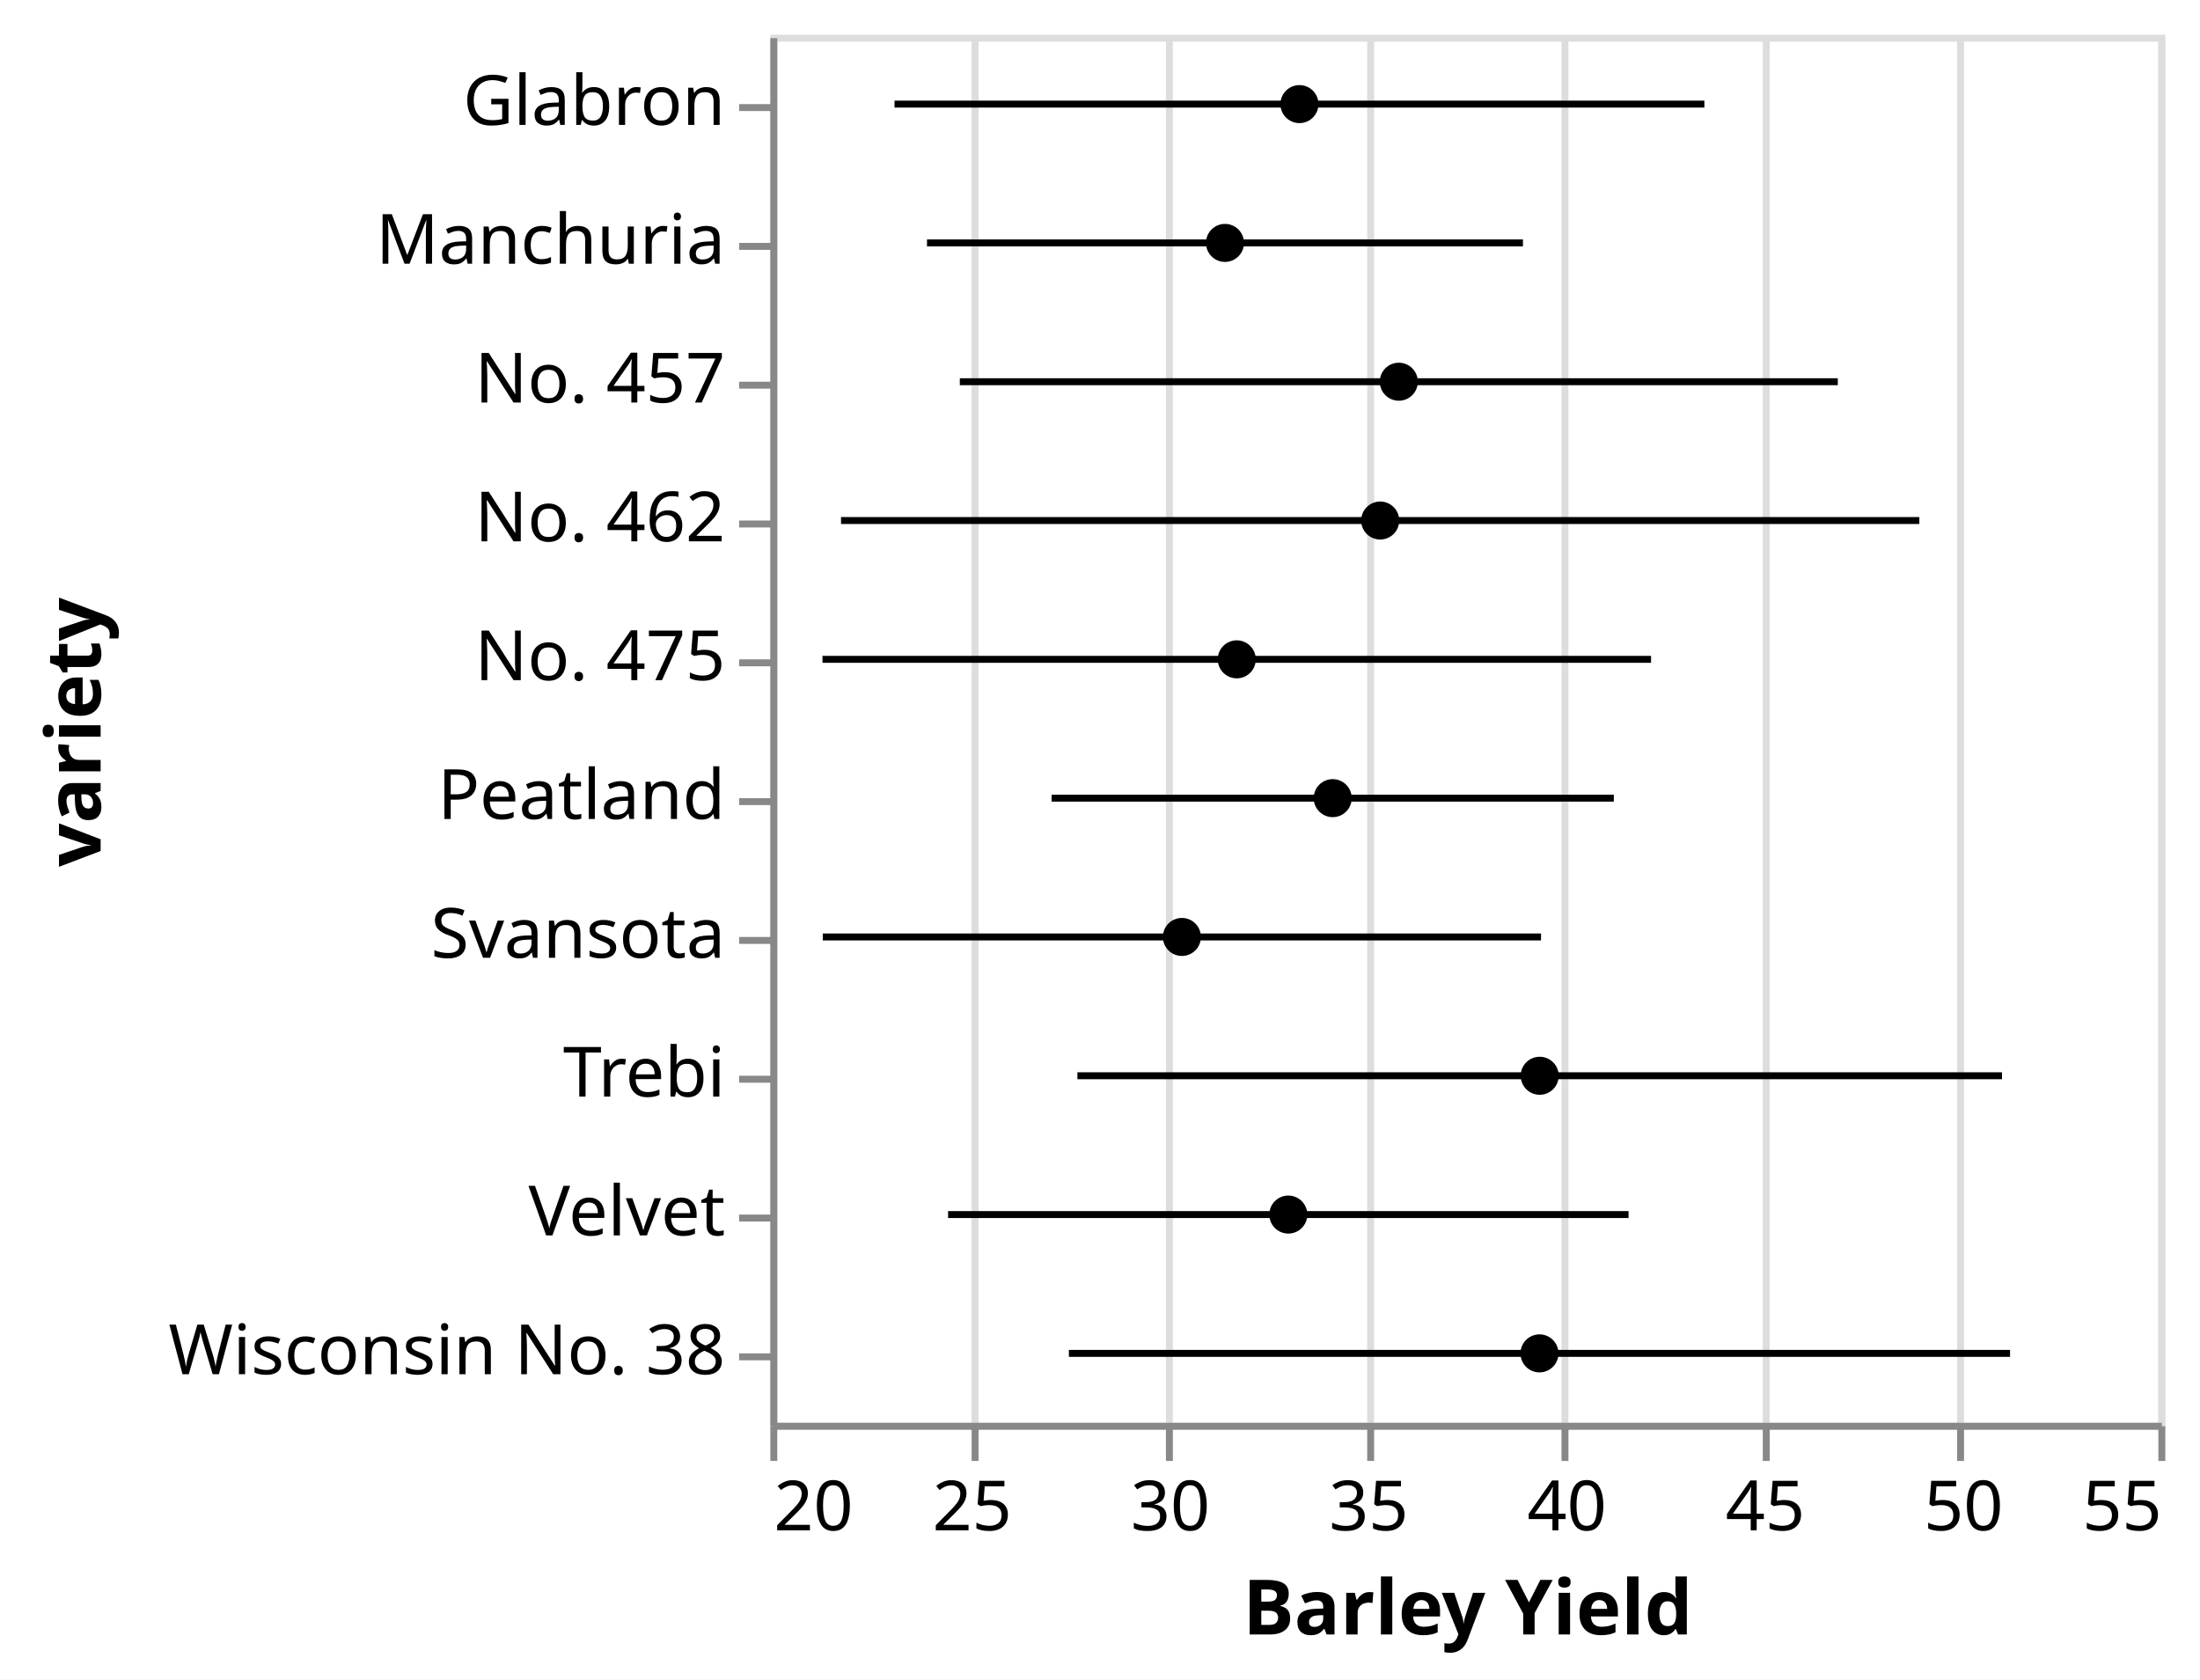
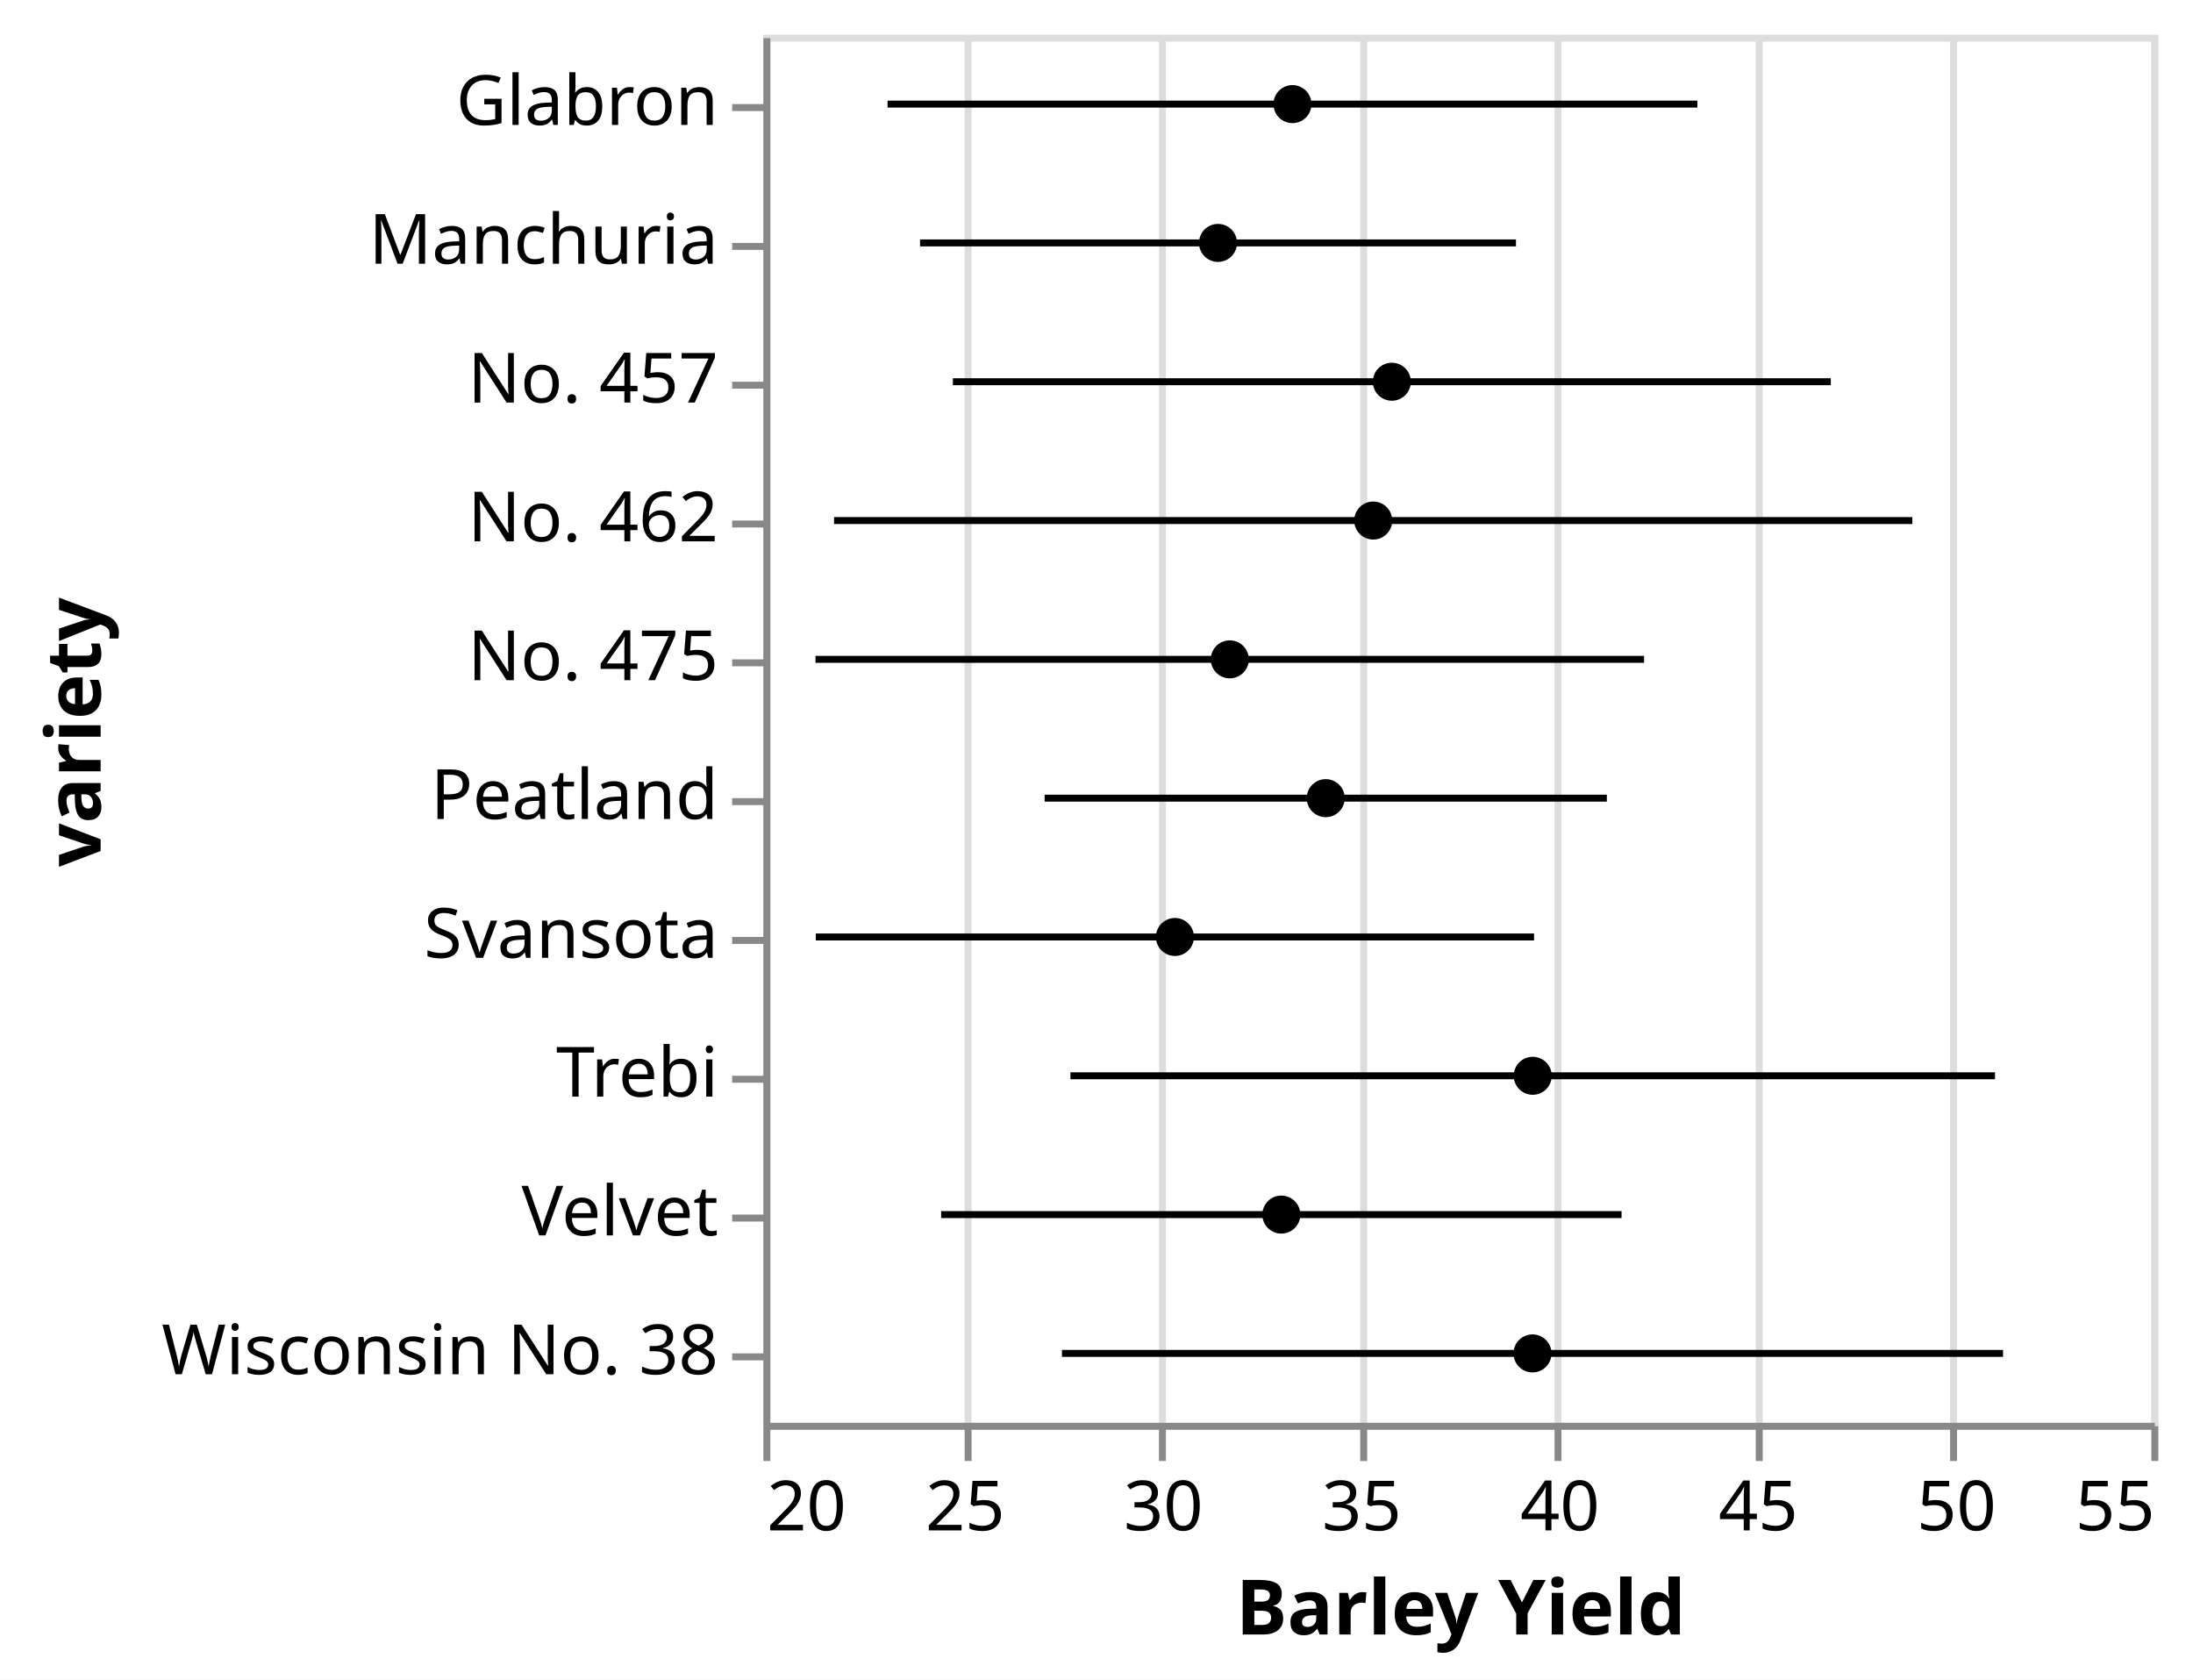
- <svg xmlns="http://www.w3.org/2000/svg" version="1.1" class="marks" width="317" height="242" viewBox="0 0 317 242">
-   <rect width="317" height="242" fill="white" />
-   <g fill="none" stroke-miterlimit="10" transform="translate(111,5)">
+ <svg xmlns="http://www.w3.org/2000/svg" version="1.1" class="marks" width="316" height="242" viewBox="0 0 316 242">
+   <rect width="316" height="242" fill="white" />
+   <g fill="none" stroke-miterlimit="10" transform="translate(110,5)">
    <g class="mark-group role-frame root" role="graphics-object" aria-roledescription="group mark container">
      <g transform="translate(0,0)">
        <path class="background" aria-hidden="true" d="M0.5,0.5h200v200h-200Z" stroke="#ddd" />
        <g>
          <g class="mark-group role-axis" aria-hidden="true">
            <g transform="translate(0.5,200.5)">
              <path class="background" aria-hidden="true" d="M0,0h0v0h0Z" pointer-events="none" />
              <g>
                <g class="mark-rule role-axis-grid" pointer-events="none">
                  <line transform="translate(0,0)" x2="0" y2="-200" stroke="#ddd" stroke-width="1" opacity="1" />
                  <line transform="translate(29,0)" x2="0" y2="-200" stroke="#ddd" stroke-width="1" opacity="1" />
                  <line transform="translate(57,0)" x2="0" y2="-200" stroke="#ddd" stroke-width="1" opacity="1" />
                  <line transform="translate(86,0)" x2="0" y2="-200" stroke="#ddd" stroke-width="1" opacity="1" />
                  <line transform="translate(114,0)" x2="0" y2="-200" stroke="#ddd" stroke-width="1" opacity="1" />
                  <line transform="translate(143,0)" x2="0" y2="-200" stroke="#ddd" stroke-width="1" opacity="1" />
                  <line transform="translate(171,0)" x2="0" y2="-200" stroke="#ddd" stroke-width="1" opacity="1" />
                  <line transform="translate(200,0)" x2="0" y2="-200" stroke="#ddd" stroke-width="1" opacity="1" />
                </g>
              </g>
              <path class="foreground" aria-hidden="true" d="" pointer-events="none" display="none" />
            </g>
          </g>
          <g class="mark-group role-axis" role="graphics-symbol" aria-roledescription="axis" aria-label="X-axis titled 'Barley Yield' for a linear scale with values from 20 to 55">
            <g transform="translate(0.5,200.5)">
              <path class="background" aria-hidden="true" d="M0,0h0v0h0Z" pointer-events="none" />
              <g>
                <g class="mark-rule role-axis-tick" pointer-events="none">
                  <line transform="translate(0,0)" x2="0" y2="5" stroke="#888" stroke-width="1" opacity="1" />
                  <line transform="translate(29,0)" x2="0" y2="5" stroke="#888" stroke-width="1" opacity="1" />
                  <line transform="translate(57,0)" x2="0" y2="5" stroke="#888" stroke-width="1" opacity="1" />
                  <line transform="translate(86,0)" x2="0" y2="5" stroke="#888" stroke-width="1" opacity="1" />
                  <line transform="translate(114,0)" x2="0" y2="5" stroke="#888" stroke-width="1" opacity="1" />
                  <line transform="translate(143,0)" x2="0" y2="5" stroke="#888" stroke-width="1" opacity="1" />
                  <line transform="translate(171,0)" x2="0" y2="5" stroke="#888" stroke-width="1" opacity="1" />
                  <line transform="translate(200,0)" x2="0" y2="5" stroke="#888" stroke-width="1" opacity="1" />
                </g>
                <g class="mark-text role-axis-label" pointer-events="none">
                  <text text-anchor="start" transform="translate(0,15)" font-family="sans-serif" font-size="10px" fill="#000" opacity="1">20</text>
                  <text text-anchor="middle" transform="translate(28.57143,15)" font-family="sans-serif" font-size="10px" fill="#000" opacity="1">25</text>
                  <text text-anchor="middle" transform="translate(57.14286,15)" font-family="sans-serif" font-size="10px" fill="#000" opacity="1">30</text>
                  <text text-anchor="middle" transform="translate(85.71429,15)" font-family="sans-serif" font-size="10px" fill="#000" opacity="1">35</text>
                  <text text-anchor="middle" transform="translate(114.2857,15)" font-family="sans-serif" font-size="10px" fill="#000" opacity="1">40</text>
                  <text text-anchor="middle" transform="translate(142.8571,15)" font-family="sans-serif" font-size="10px" fill="#000" opacity="1">45</text>
                  <text text-anchor="middle" transform="translate(171.4286,15)" font-family="sans-serif" font-size="10px" fill="#000" opacity="1">50</text>
                  <text text-anchor="end" transform="translate(200,15)" font-family="sans-serif" font-size="10px" fill="#000" opacity="1">55</text>
                </g>
                <g class="mark-rule role-axis-domain" pointer-events="none">
                  <line transform="translate(0,0)" x2="200" y2="0" stroke="#888" stroke-width="1" opacity="1" />
                </g>
                <g class="mark-text role-axis-title" pointer-events="none">
                  <text text-anchor="middle" transform="translate(100,30)" font-family="sans-serif" font-size="11px" font-weight="bold" fill="#000" opacity="1">Barley Yield</text>
                </g>
              </g>
              <path class="foreground" aria-hidden="true" d="" pointer-events="none" display="none" />
            </g>
          </g>
          <g class="mark-group role-axis" role="graphics-symbol" aria-roledescription="axis" aria-label="Y-axis titled 'variety' for a discrete scale with 10 values: Glabron, Manchuria, No. 457, No. 462, No. 475, ending with Wisconsin No. 38">
            <g transform="translate(0.5,0.5)">
              <path class="background" aria-hidden="true" d="M0,0h0v0h0Z" pointer-events="none" />
              <g>
                <g class="mark-rule role-axis-tick" pointer-events="none">
                  <line transform="translate(0,10)" x2="-5" y2="0" stroke="#888" stroke-width="1" opacity="1" />
                  <line transform="translate(0,30)" x2="-5" y2="0" stroke="#888" stroke-width="1" opacity="1" />
                  <line transform="translate(0,50)" x2="-5" y2="0" stroke="#888" stroke-width="1" opacity="1" />
                  <line transform="translate(0,70)" x2="-5" y2="0" stroke="#888" stroke-width="1" opacity="1" />
                  <line transform="translate(0,90)" x2="-5" y2="0" stroke="#888" stroke-width="1" opacity="1" />
                  <line transform="translate(0,110)" x2="-5" y2="0" stroke="#888" stroke-width="1" opacity="1" />
                  <line transform="translate(0,130)" x2="-5" y2="0" stroke="#888" stroke-width="1" opacity="1" />
                  <line transform="translate(0,150)" x2="-5" y2="0" stroke="#888" stroke-width="1" opacity="1" />
                  <line transform="translate(0,170)" x2="-5" y2="0" stroke="#888" stroke-width="1" opacity="1" />
                  <line transform="translate(0,190)" x2="-5" y2="0" stroke="#888" stroke-width="1" opacity="1" />
                </g>
                <g class="mark-text role-axis-label" pointer-events="none">
                  <text text-anchor="end" transform="translate(-7,12.5)" font-family="sans-serif" font-size="10px" fill="#000" opacity="1">Glabron</text>
                  <text text-anchor="end" transform="translate(-7,32.5)" font-family="sans-serif" font-size="10px" fill="#000" opacity="1">Manchuria</text>
                  <text text-anchor="end" transform="translate(-7,52.5)" font-family="sans-serif" font-size="10px" fill="#000" opacity="1">No. 457</text>
                  <text text-anchor="end" transform="translate(-7,72.5)" font-family="sans-serif" font-size="10px" fill="#000" opacity="1">No. 462</text>
                  <text text-anchor="end" transform="translate(-7,92.5)" font-family="sans-serif" font-size="10px" fill="#000" opacity="1">No. 475</text>
                  <text text-anchor="end" transform="translate(-7,112.5)" font-family="sans-serif" font-size="10px" fill="#000" opacity="1">Peatland</text>
                  <text text-anchor="end" transform="translate(-7,132.5)" font-family="sans-serif" font-size="10px" fill="#000" opacity="1">Svansota</text>
                  <text text-anchor="end" transform="translate(-7,152.5)" font-family="sans-serif" font-size="10px" fill="#000" opacity="1">Trebi</text>
                  <text text-anchor="end" transform="translate(-7,172.5)" font-family="sans-serif" font-size="10px" fill="#000" opacity="1">Velvet</text>
                  <text text-anchor="end" transform="translate(-7,192.5)" font-family="sans-serif" font-size="10px" fill="#000" opacity="1">Wisconsin No. 38</text>
                </g>
                <g class="mark-rule role-axis-domain" pointer-events="none">
                  <line transform="translate(0,0)" x2="0" y2="200" stroke="#888" stroke-width="1" opacity="1" />
                </g>
                <g class="mark-text role-axis-title" pointer-events="none">
-                   <text text-anchor="middle" transform="translate(-95,100) rotate(-90) translate(0,-2)" font-family="sans-serif" font-size="11px" font-weight="bold" fill="#000" opacity="1">variety</text>
+                   <text text-anchor="middle" transform="translate(-94,100) rotate(-90) translate(0,-2)" font-family="sans-serif" font-size="11px" font-weight="bold" fill="#000" opacity="1">variety</text>
                </g>
              </g>
              <path class="foreground" aria-hidden="true" d="" pointer-events="none" display="none" />
            </g>
          </g>
          <g class="mark-symbol role-mark layer_0_marks" role="graphics-object" aria-roledescription="symbol mark container">
            <path aria-label="variety: Manchuria; Barley Yield: 31.46389" role="graphics-symbol" aria-roledescription="point" transform="translate(65.50794,30)" d="M2.739,0A2.739,2.739,0,1,1,-2.739,0A2.739,2.739,0,1,1,2.739,0" fill="black" stroke-width="2" />
            <path aria-label="variety: Glabron; Barley Yield: 33.3416658333" role="graphics-symbol" aria-roledescription="point" transform="translate(76.23809,10)" d="M2.739,0A2.739,2.739,0,1,1,-2.739,0A2.739,2.739,0,1,1,2.739,0" fill="black" stroke-width="2" />
            <path aria-label="variety: Svansota; Barley Yield: 30.3777775" role="graphics-symbol" aria-roledescription="point" transform="translate(59.30159,130)" d="M2.739,0A2.739,2.739,0,1,1,-2.739,0A2.739,2.739,0,1,1,2.739,0" fill="black" stroke-width="2" />
            <path aria-label="variety: Velvet; Barley Yield: 33.0611091667" role="graphics-symbol" aria-roledescription="point" transform="translate(74.63491,170)" d="M2.739,0A2.739,2.739,0,1,1,-2.739,0A2.739,2.739,0,1,1,2.739,0" fill="black" stroke-width="2" />
            <path aria-label="variety: Trebi; Barley Yield: 39.3999933333" role="graphics-symbol" aria-roledescription="point" transform="translate(110.8571,150)" d="M2.739,0A2.739,2.739,0,1,1,-2.739,0A2.739,2.739,0,1,1,2.739,0" fill="black" stroke-width="2" />
            <path aria-label="variety: No. 457; Barley Yield: 35.8472241667" role="graphics-symbol" aria-roledescription="point" transform="translate(90.55557,50)" d="M2.739,0A2.739,2.739,0,1,1,-2.739,0A2.739,2.739,0,1,1,2.739,0" fill="black" stroke-width="2" />
            <path aria-label="variety: No. 462; Barley Yield: 35.3777808333" role="graphics-symbol" aria-roledescription="point" transform="translate(87.87303,70)" d="M2.739,0A2.739,2.739,0,1,1,-2.739,0A2.739,2.739,0,1,1,2.739,0" fill="black" stroke-width="2" />
            <path aria-label="variety: Peatland; Barley Yield: 34.1805558333" role="graphics-symbol" aria-roledescription="point" transform="translate(81.03175,110)" d="M2.739,0A2.739,2.739,0,1,1,-2.739,0A2.739,2.739,0,1,1,2.739,0" fill="black" stroke-width="2" />
            <path aria-label="variety: No. 475; Barley Yield: 31.7611108333" role="graphics-symbol" aria-roledescription="point" transform="translate(67.20635,90)" d="M2.739,0A2.739,2.739,0,1,1,-2.739,0A2.739,2.739,0,1,1,2.739,0" fill="black" stroke-width="2" />
            <path aria-label="variety: Wisconsin No. 38; Barley Yield: 39.3944458333" role="graphics-symbol" aria-roledescription="point" transform="translate(110.8254,190)" d="M2.739,0A2.739,2.739,0,1,1,-2.739,0A2.739,2.739,0,1,1,2.739,0" fill="black" stroke-width="2" />
          </g>
          <g class="mark-rule role-mark layer_1_marks" role="graphics-object" aria-roledescription="rule mark container">
            <line aria-label="Barley Yield: 23.9502733727; upper_yield: 38.9775066273; variety: Manchuria; Mean of Barley Yield: 31.46389; Mean + stdev of Barley Yield: 38.9775066273; Mean - stdev of Barley Yield: 23.9502733727" role="graphics-symbol" aria-roledescription="errorbar" transform="translate(22.57299,30)" x2="85.87" y2="0" stroke="black" />
            <line aria-label="Barley Yield: 23.1311242973; upper_yield: 43.5522073694; variety: Glabron; Mean of Barley Yield: 33.3416658333; Mean + stdev of Barley Yield: 43.5522073694; Mean - stdev of Barley Yield: 23.1311242973" role="graphics-symbol" aria-roledescription="errorbar" transform="translate(17.89214,10)" x2="116.692" y2="0" stroke="black" />
            <line aria-label="Barley Yield: 21.3221319506; upper_yield: 39.4334230494; variety: Svansota; Mean of Barley Yield: 30.3777775; Mean + stdev of Barley Yield: 39.4334230494; Mean - stdev of Barley Yield: 21.3221319506" role="graphics-symbol" aria-roledescription="errorbar" transform="translate(7.55504,130)" x2="103.493" y2="0" stroke="black" />
            <line aria-label="Barley Yield: 24.4820088016; upper_yield: 41.6402095317; variety: Velvet; Mean of Barley Yield: 33.0611091667; Mean + stdev of Barley Yield: 41.6402095317; Mean - stdev of Barley Yield: 24.4820088016" role="graphics-symbol" aria-roledescription="errorbar" transform="translate(25.61148,170)" x2="98.047" y2="0" stroke="black" />
            <line aria-label="Barley Yield: 27.7425340809; upper_yield: 51.0574525858; variety: Trebi; Mean of Barley Yield: 39.3999933333; Mean + stdev of Barley Yield: 51.0574525858; Mean - stdev of Barley Yield: 27.7425340809" role="graphics-symbol" aria-roledescription="errorbar" transform="translate(44.24305,150)" x2="133.228" y2="0" stroke="black" />
            <line aria-label="Barley Yield: 24.7777973108; upper_yield: 46.9166510225; variety: No. 457; Mean of Barley Yield: 35.8472241667; Mean + stdev of Barley Yield: 46.9166510225; Mean - stdev of Barley Yield: 24.7777973108" role="graphics-symbol" aria-roledescription="errorbar" transform="translate(27.3017,50)" x2="126.508" y2="0" stroke="black" />
            <line aria-label="Barley Yield: 21.7823413628; upper_yield: 48.9732203039; variety: No. 462; Mean of Barley Yield: 35.3777808333; Mean + stdev of Barley Yield: 48.9732203039; Mean - stdev of Barley Yield: 21.7823413628" role="graphics-symbol" aria-roledescription="errorbar" transform="translate(10.18481,70)" x2="155.376" y2="0" stroke="black" />
            <line aria-label="Barley Yield: 27.0918918557; upper_yield: 41.269219811; variety: Peatland; Mean of Barley Yield: 34.1805558333; Mean + stdev of Barley Yield: 41.269219811; Mean - stdev of Barley Yield: 27.0918918557" role="graphics-symbol" aria-roledescription="errorbar" transform="translate(40.5251,110)" x2="81.013" y2="0" stroke="black" />
            <line aria-label="Barley Yield: 21.3143736247; upper_yield: 42.207848042; variety: No. 475; Mean of Barley Yield: 31.7611108333; Mean + stdev of Barley Yield: 42.207848042; Mean - stdev of Barley Yield: 21.3143736247" role="graphics-symbol" aria-roledescription="errorbar" transform="translate(7.510706,90)" x2="119.391" y2="0" stroke="black" />
            <line aria-label="Barley Yield: 27.5286655309; upper_yield: 51.2602261357; variety: Wisconsin No. 38; Mean of Barley Yield: 39.3944458333; Mean + stdev of Barley Yield: 51.2602261357; Mean - stdev of Barley Yield: 27.5286655309" role="graphics-symbol" aria-roledescription="errorbar" transform="translate(43.02095,190)" x2="135.609" y2="0" stroke="black" />
          </g>
        </g>
        <path class="foreground" aria-hidden="true" d="" display="none" />
      </g>
    </g>
  </g>
</svg>
